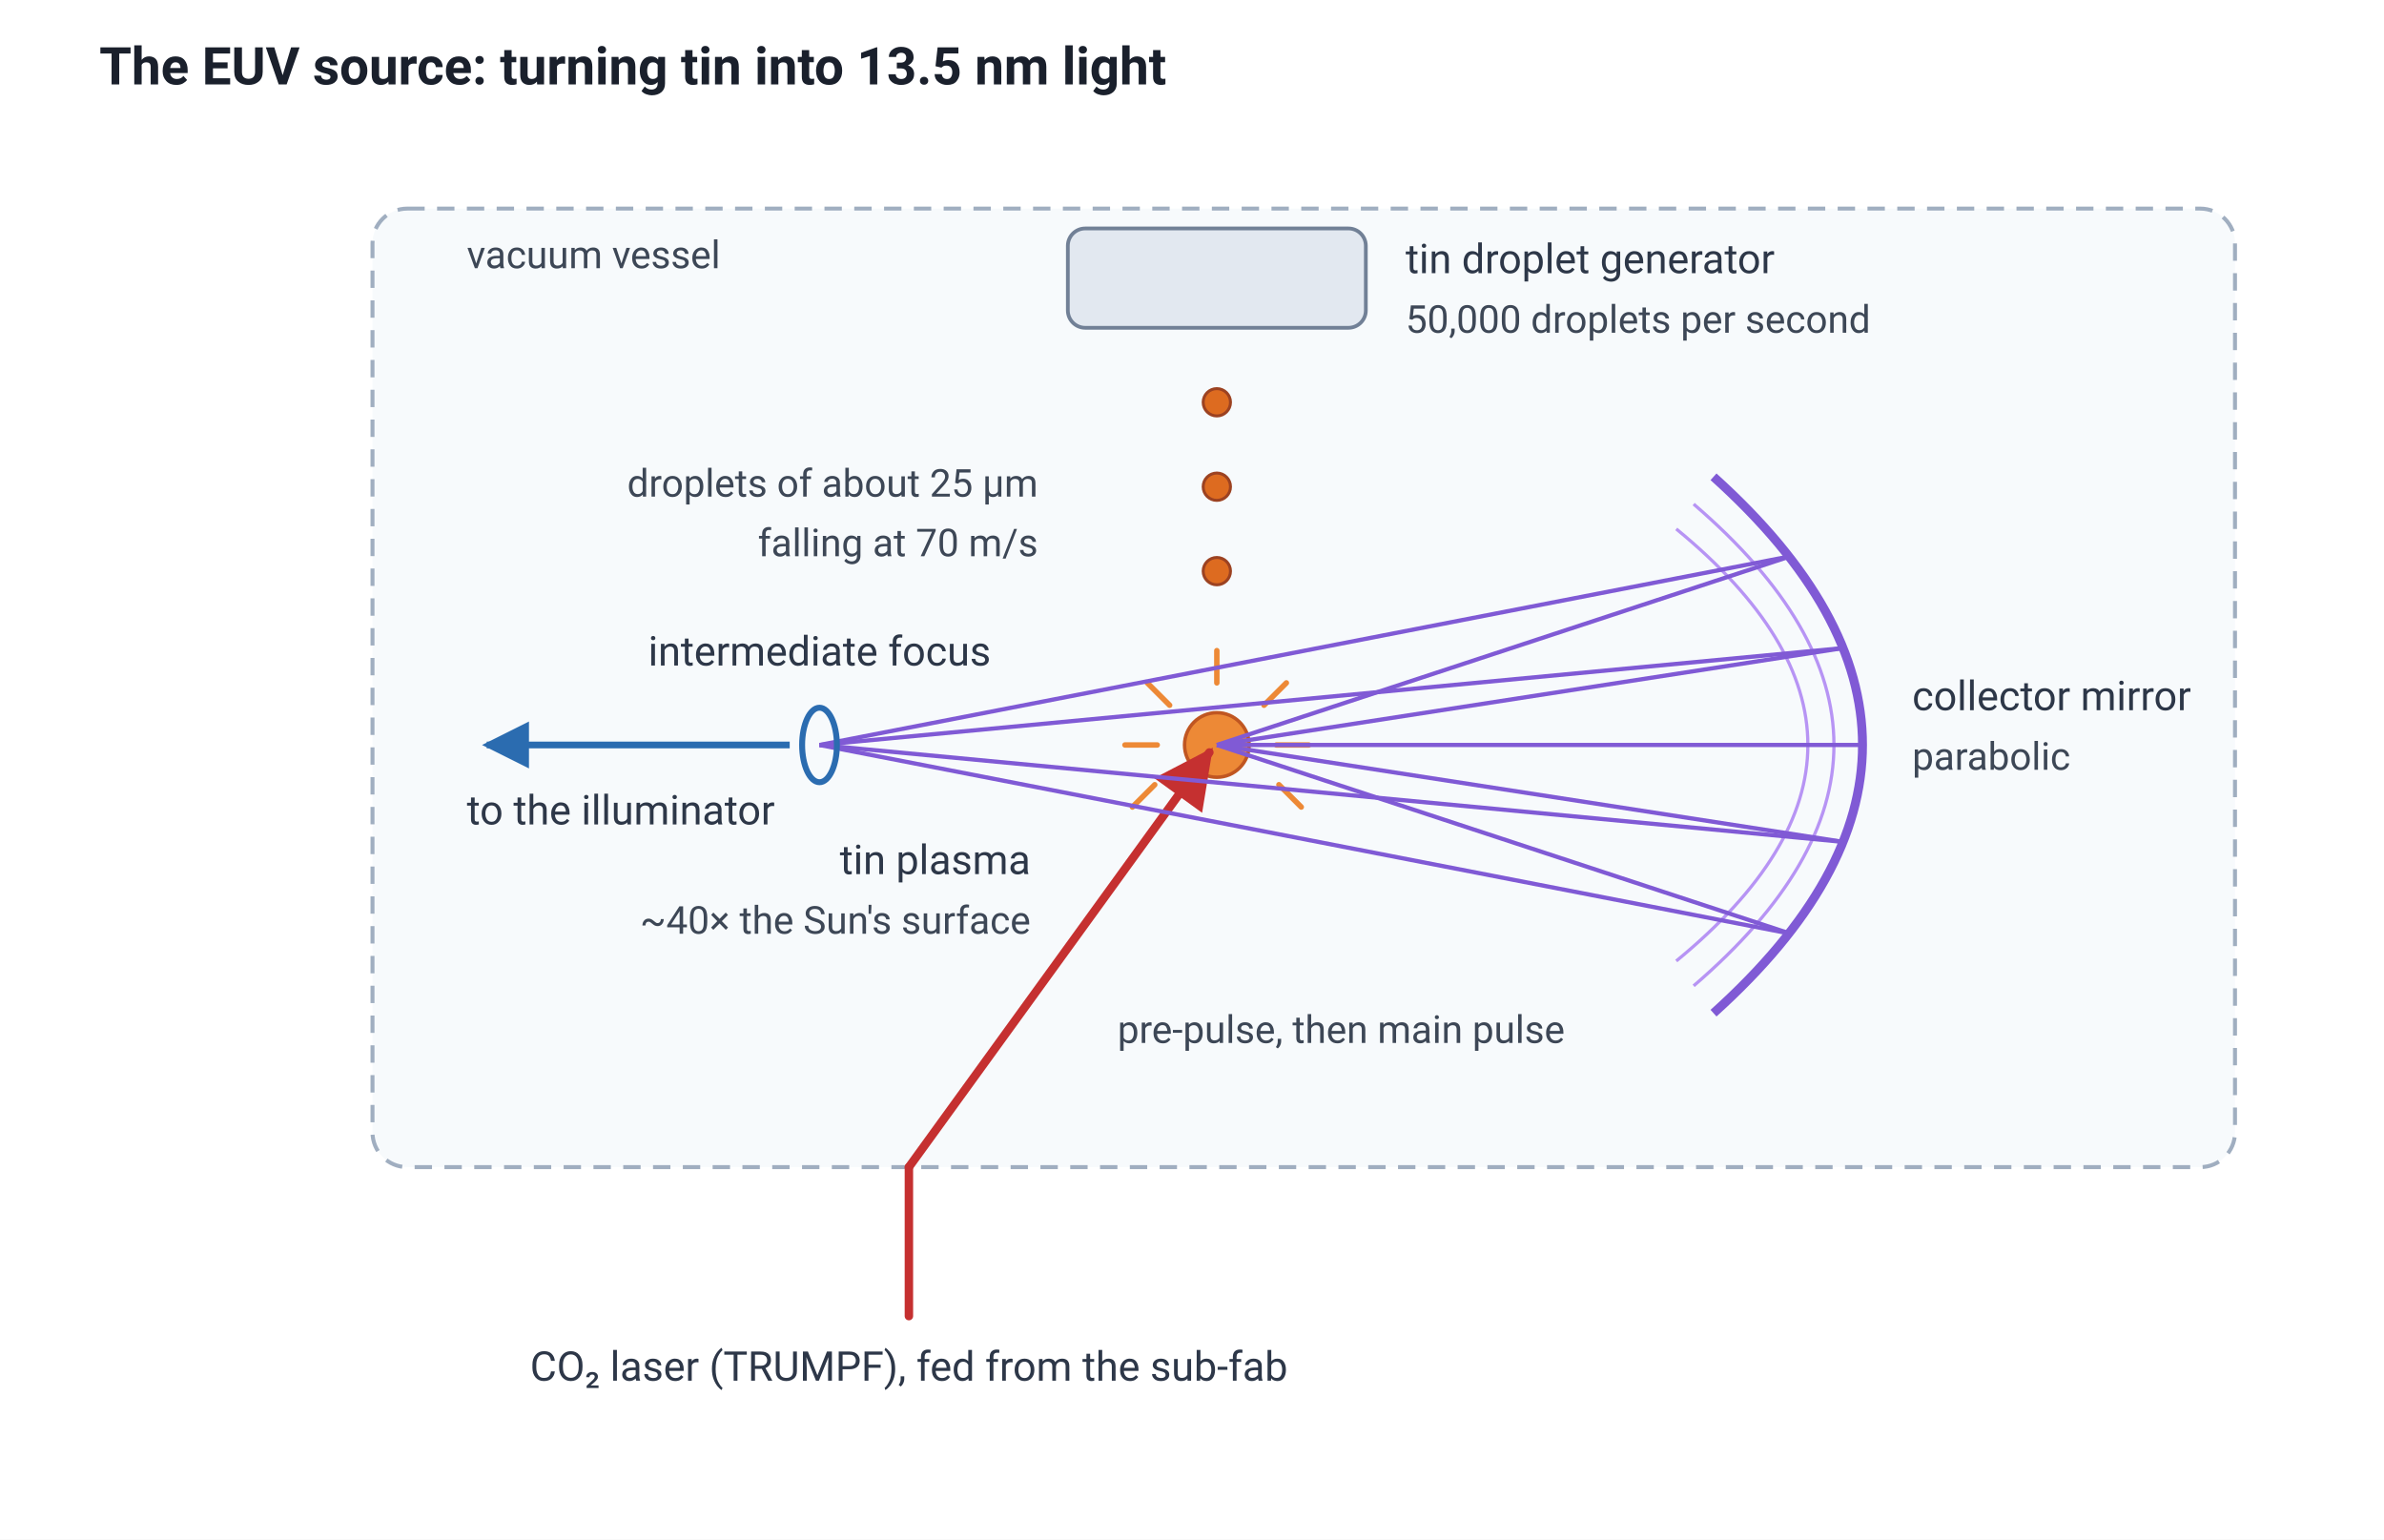
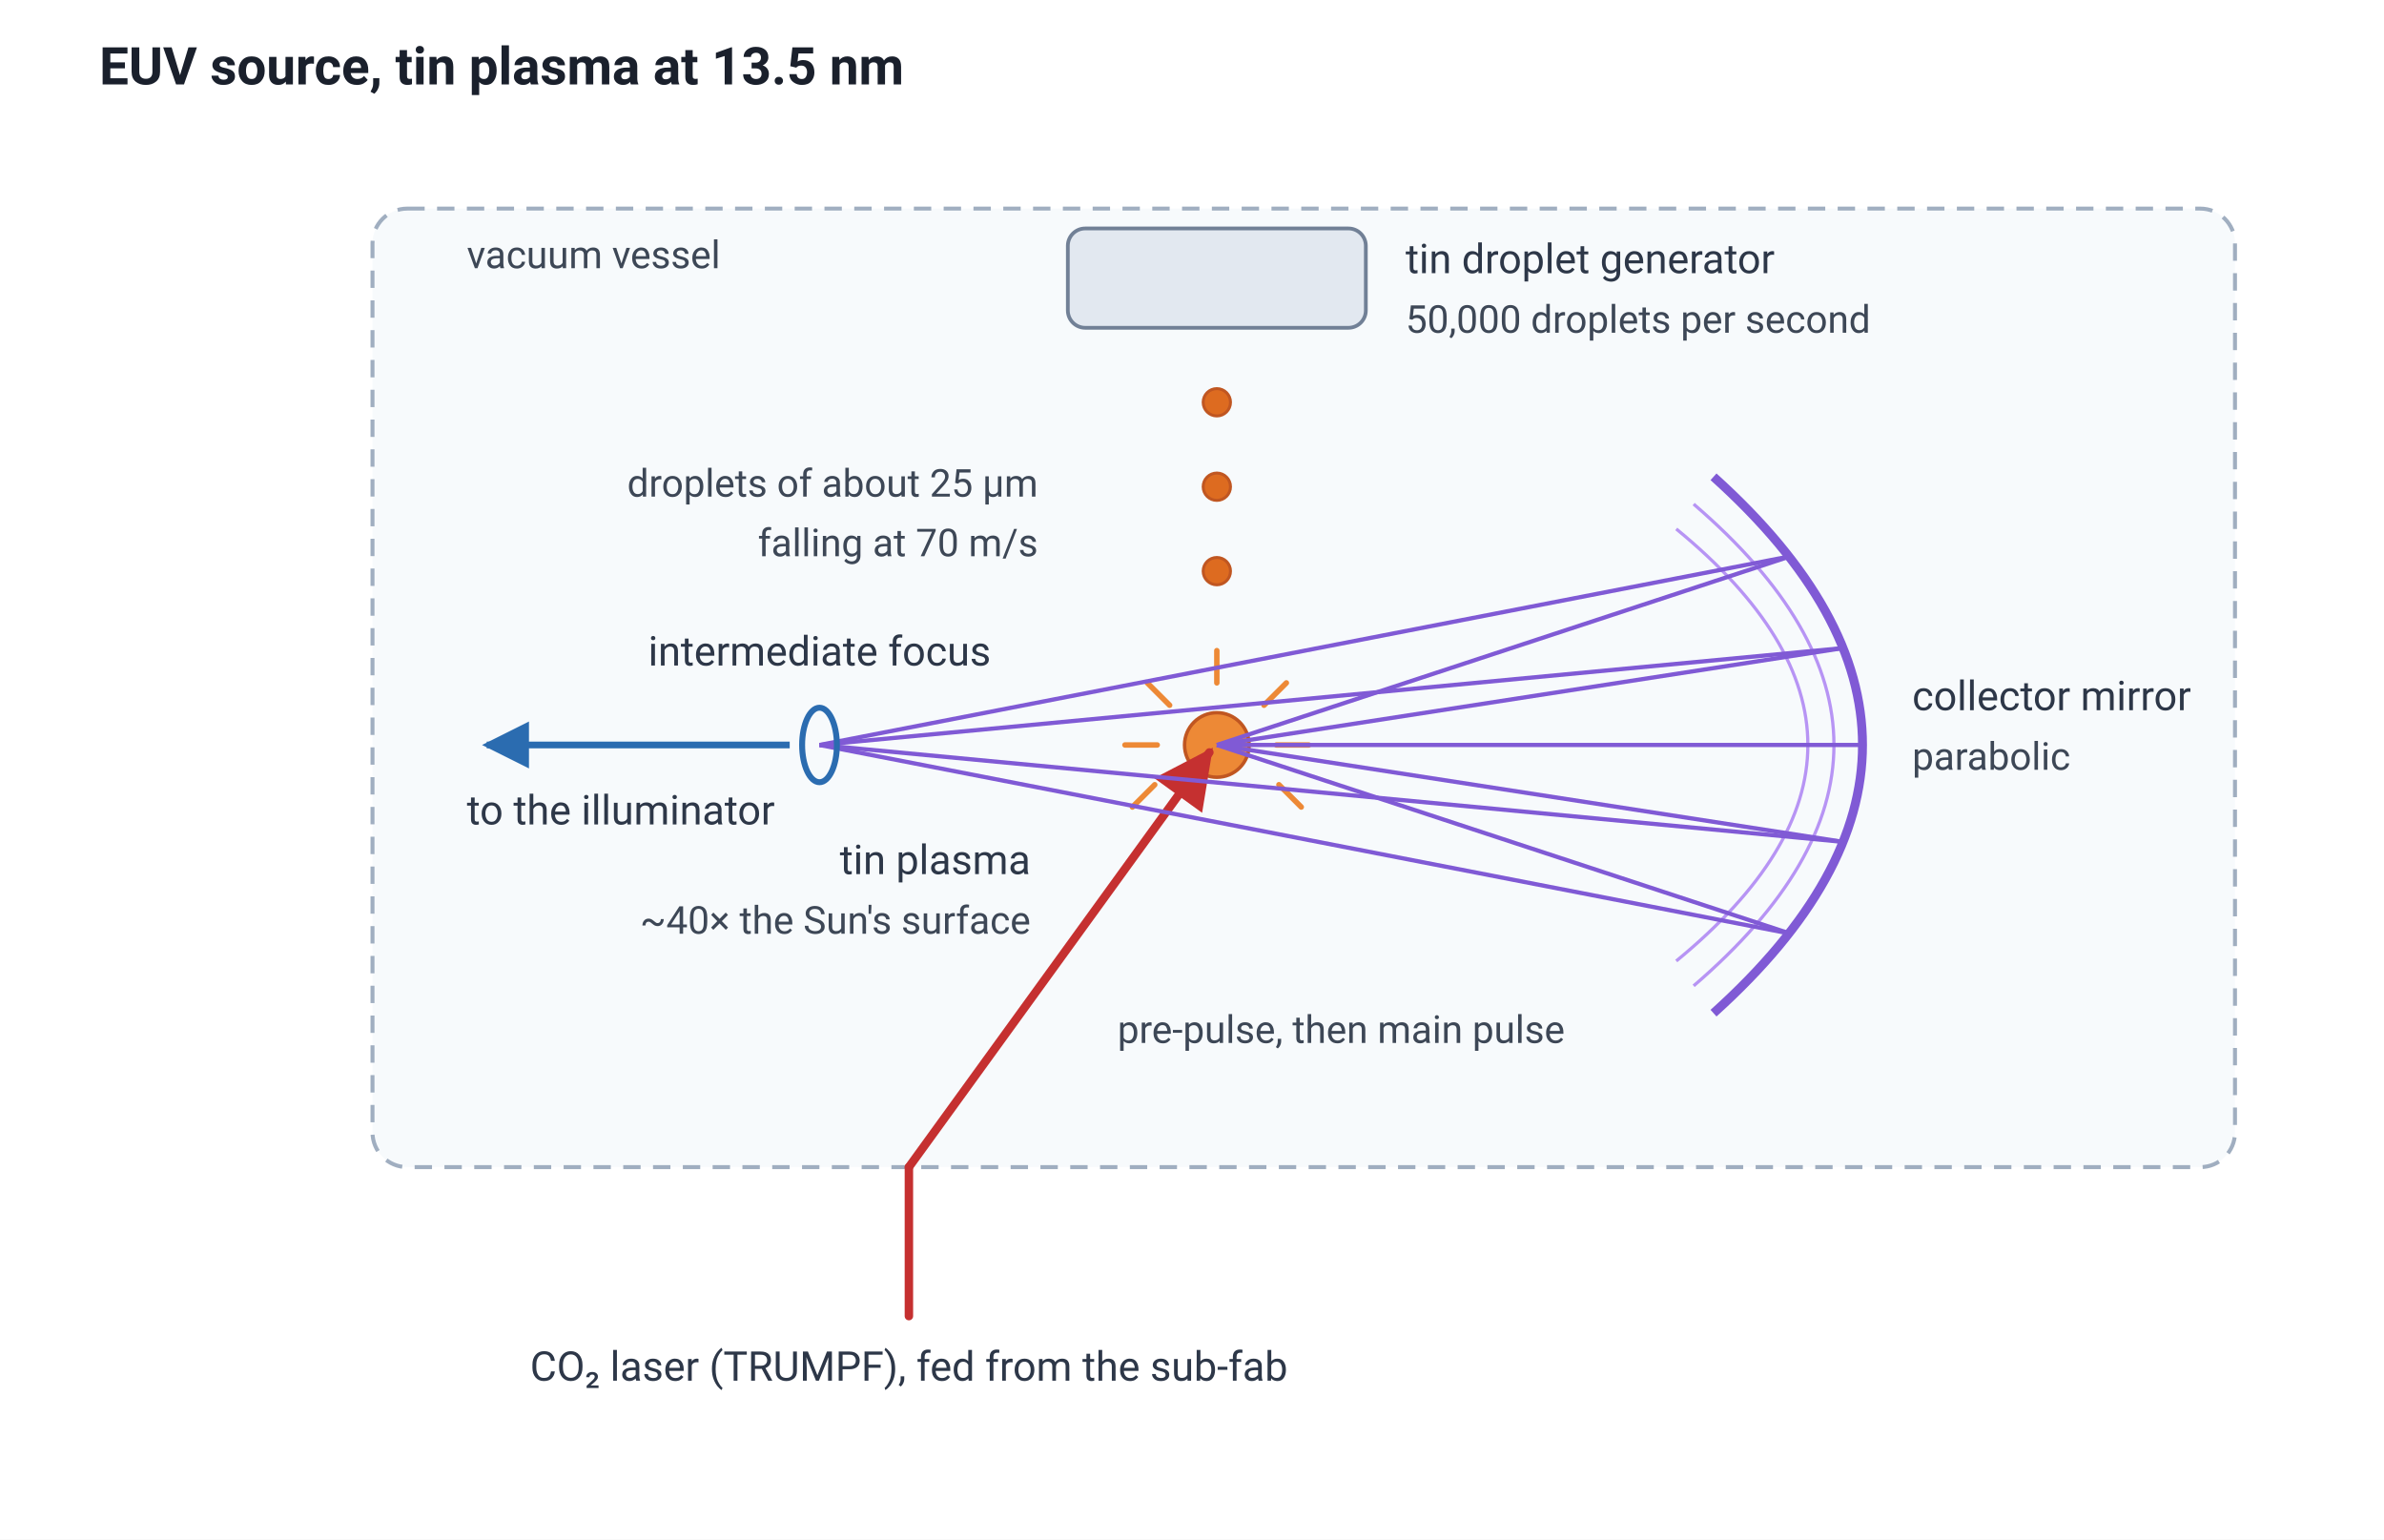
<svg xmlns="http://www.w3.org/2000/svg" width="960" height="620" viewBox="0 0 960 620" role="img">
  <rect width="960" height="620" fill="#ffffff" />
  <defs>
    <marker id="euvArrow" viewBox="0 0 10 10" refX="9" refY="5" markerWidth="7" markerHeight="7" orient="auto-start-reverse">
      <path d="M 0 0 L 10 5 L 0 10 z" fill="#2b6cb0" />
    </marker>
    <marker id="euvLaserArrow" viewBox="0 0 10 10" refX="9" refY="5" markerWidth="7" markerHeight="7" orient="auto-start-reverse">
      <path d="M 0 0 L 10 5 L 0 10 z" fill="#c53030" />
    </marker>
  </defs>
  <style>
    .h { font: 600 21px system-ui, -apple-system, "Segoe UI", Roboto, sans-serif; fill: #1a202c; }
    .s { font: 16.5px system-ui, -apple-system, "Segoe UI", Roboto, sans-serif; fill: #2d3748; }
    .sm { font: 15.5px system-ui, -apple-system, "Segoe UI", Roboto, sans-serif; fill: #3d4756; }
    .vessel { fill: #f7fafc; stroke: #a0aec0; stroke-width: 1.6; stroke-dasharray: 7 5; }
    .box { fill: #e2e8f0; stroke: #718096; stroke-width: 1.5; }
-     .drop { fill: #dd6b20; stroke: #9c4221; stroke-width: 1.2; }
+     .drop { fill: #dd6b20; stroke: #c05621; stroke-width: 1.2; }
    .beam { stroke: #c53030; stroke-width: 3.4; fill: none; stroke-linecap: round; }
    .ray { stroke: #805ad5; stroke-width: 1.7; fill: none; }
    .arc { stroke: #805ad5; stroke-width: 3.6; fill: none; }
    .arcIn { stroke: #b794f4; stroke-width: 1.3; fill: none; }
    .plasma { fill: #ed8936; stroke: #c05621; stroke-width: 1.4; }
    .spark { stroke: #ed8936; stroke-width: 2.2; fill: none; stroke-linecap: round; }
    .if { fill: none; stroke: #2b6cb0; stroke-width: 2.4; }
    .out { stroke: #2b6cb0; stroke-width: 2.7; fill: none; }
  </style>
-   <text class="h" x="40" y="34">The EUV source: turning tin into 13.5 nm light</text>
+   <text class="h" x="40" y="34">EUV source, tin plasma at 13.5 nm</text>
  <rect class="vessel" x="150" y="84" width="750" height="386" rx="14" />
  <text class="sm" x="188" y="108">vacuum vessel</text>
  <rect class="box" x="430" y="92" width="120" height="40" rx="7" />
  <text class="s" x="566" y="110">tin droplet generator</text>
  <text class="sm" x="566" y="134">50,000 droplets per second</text>
  <circle class="drop" cx="490" cy="162" r="5.5" />
  <circle class="drop" cx="490" cy="196" r="5.5" />
  <circle class="drop" cx="490" cy="230" r="5.5" />
  <text class="sm" x="418" y="200" text-anchor="end">droplets of about 25 µm</text>
  <text class="sm" x="418" y="224" text-anchor="end">falling at 70 m/s</text>
  <circle class="plasma" cx="490" cy="300" r="13" />
  <g class="spark">
    <line x1="490" y1="275" x2="490" y2="262" />
    <line x1="471" y1="284" x2="462" y2="275" />
    <line x1="509" y1="284" x2="518" y2="275" />
    <line x1="465" y1="316" x2="456" y2="325" />
    <line x1="515" y1="316" x2="524" y2="325" />
    <line x1="466" y1="300" x2="453" y2="300" />
    <line x1="514" y1="300" x2="527" y2="300" />
  </g>
  <text class="s" x="415" y="352" text-anchor="end">tin plasma</text>
  <text class="sm" x="415" y="376" text-anchor="end">~40× the Sun's surface</text>
  <line class="beam" x1="366" y1="530" x2="366" y2="470" />
  <line class="beam" x1="366" y1="470" x2="487" y2="303" marker-end="url(#euvLaserArrow)" />
  <text class="s" x="366" y="556" text-anchor="middle">CO₂ laser (TRUMPF), fed from the sub-fab</text>
  <text class="sm" x="450" y="420">pre-pulse, then main pulse</text>
  <path class="arc" d="M 690,192 Q 810,300 690,408" />
  <path class="arcIn" d="M 682,203 Q 795,300 682,397" />
  <path class="arcIn" d="M 675,213 Q 781,300 675,387" />
  <text class="s" x="770" y="286">collector mirror</text>
  <text class="sm" x="770" y="310">parabolic</text>
  <g class="ray">
    <line x1="490" y1="300" x2="721" y2="224" />
    <line x1="721" y1="224" x2="330" y2="300" />
    <line x1="490" y1="300" x2="742" y2="261" />
    <line x1="742" y1="261" x2="330" y2="300" />
    <line x1="490" y1="300" x2="750" y2="300" />
    <line x1="490" y1="300" x2="742" y2="339" />
    <line x1="742" y1="339" x2="330" y2="300" />
    <line x1="490" y1="300" x2="721" y2="376" />
    <line x1="721" y1="376" x2="330" y2="300" />
  </g>
  <ellipse class="if" cx="330" cy="300" rx="7" ry="15" />
  <text class="s" x="330" y="268" text-anchor="middle">intermediate focus</text>
  <line class="out" x1="318" y1="300" x2="196" y2="300" marker-end="url(#euvArrow)" />
  <text class="s" x="250" y="332" text-anchor="middle">to the illuminator</text>
</svg>
